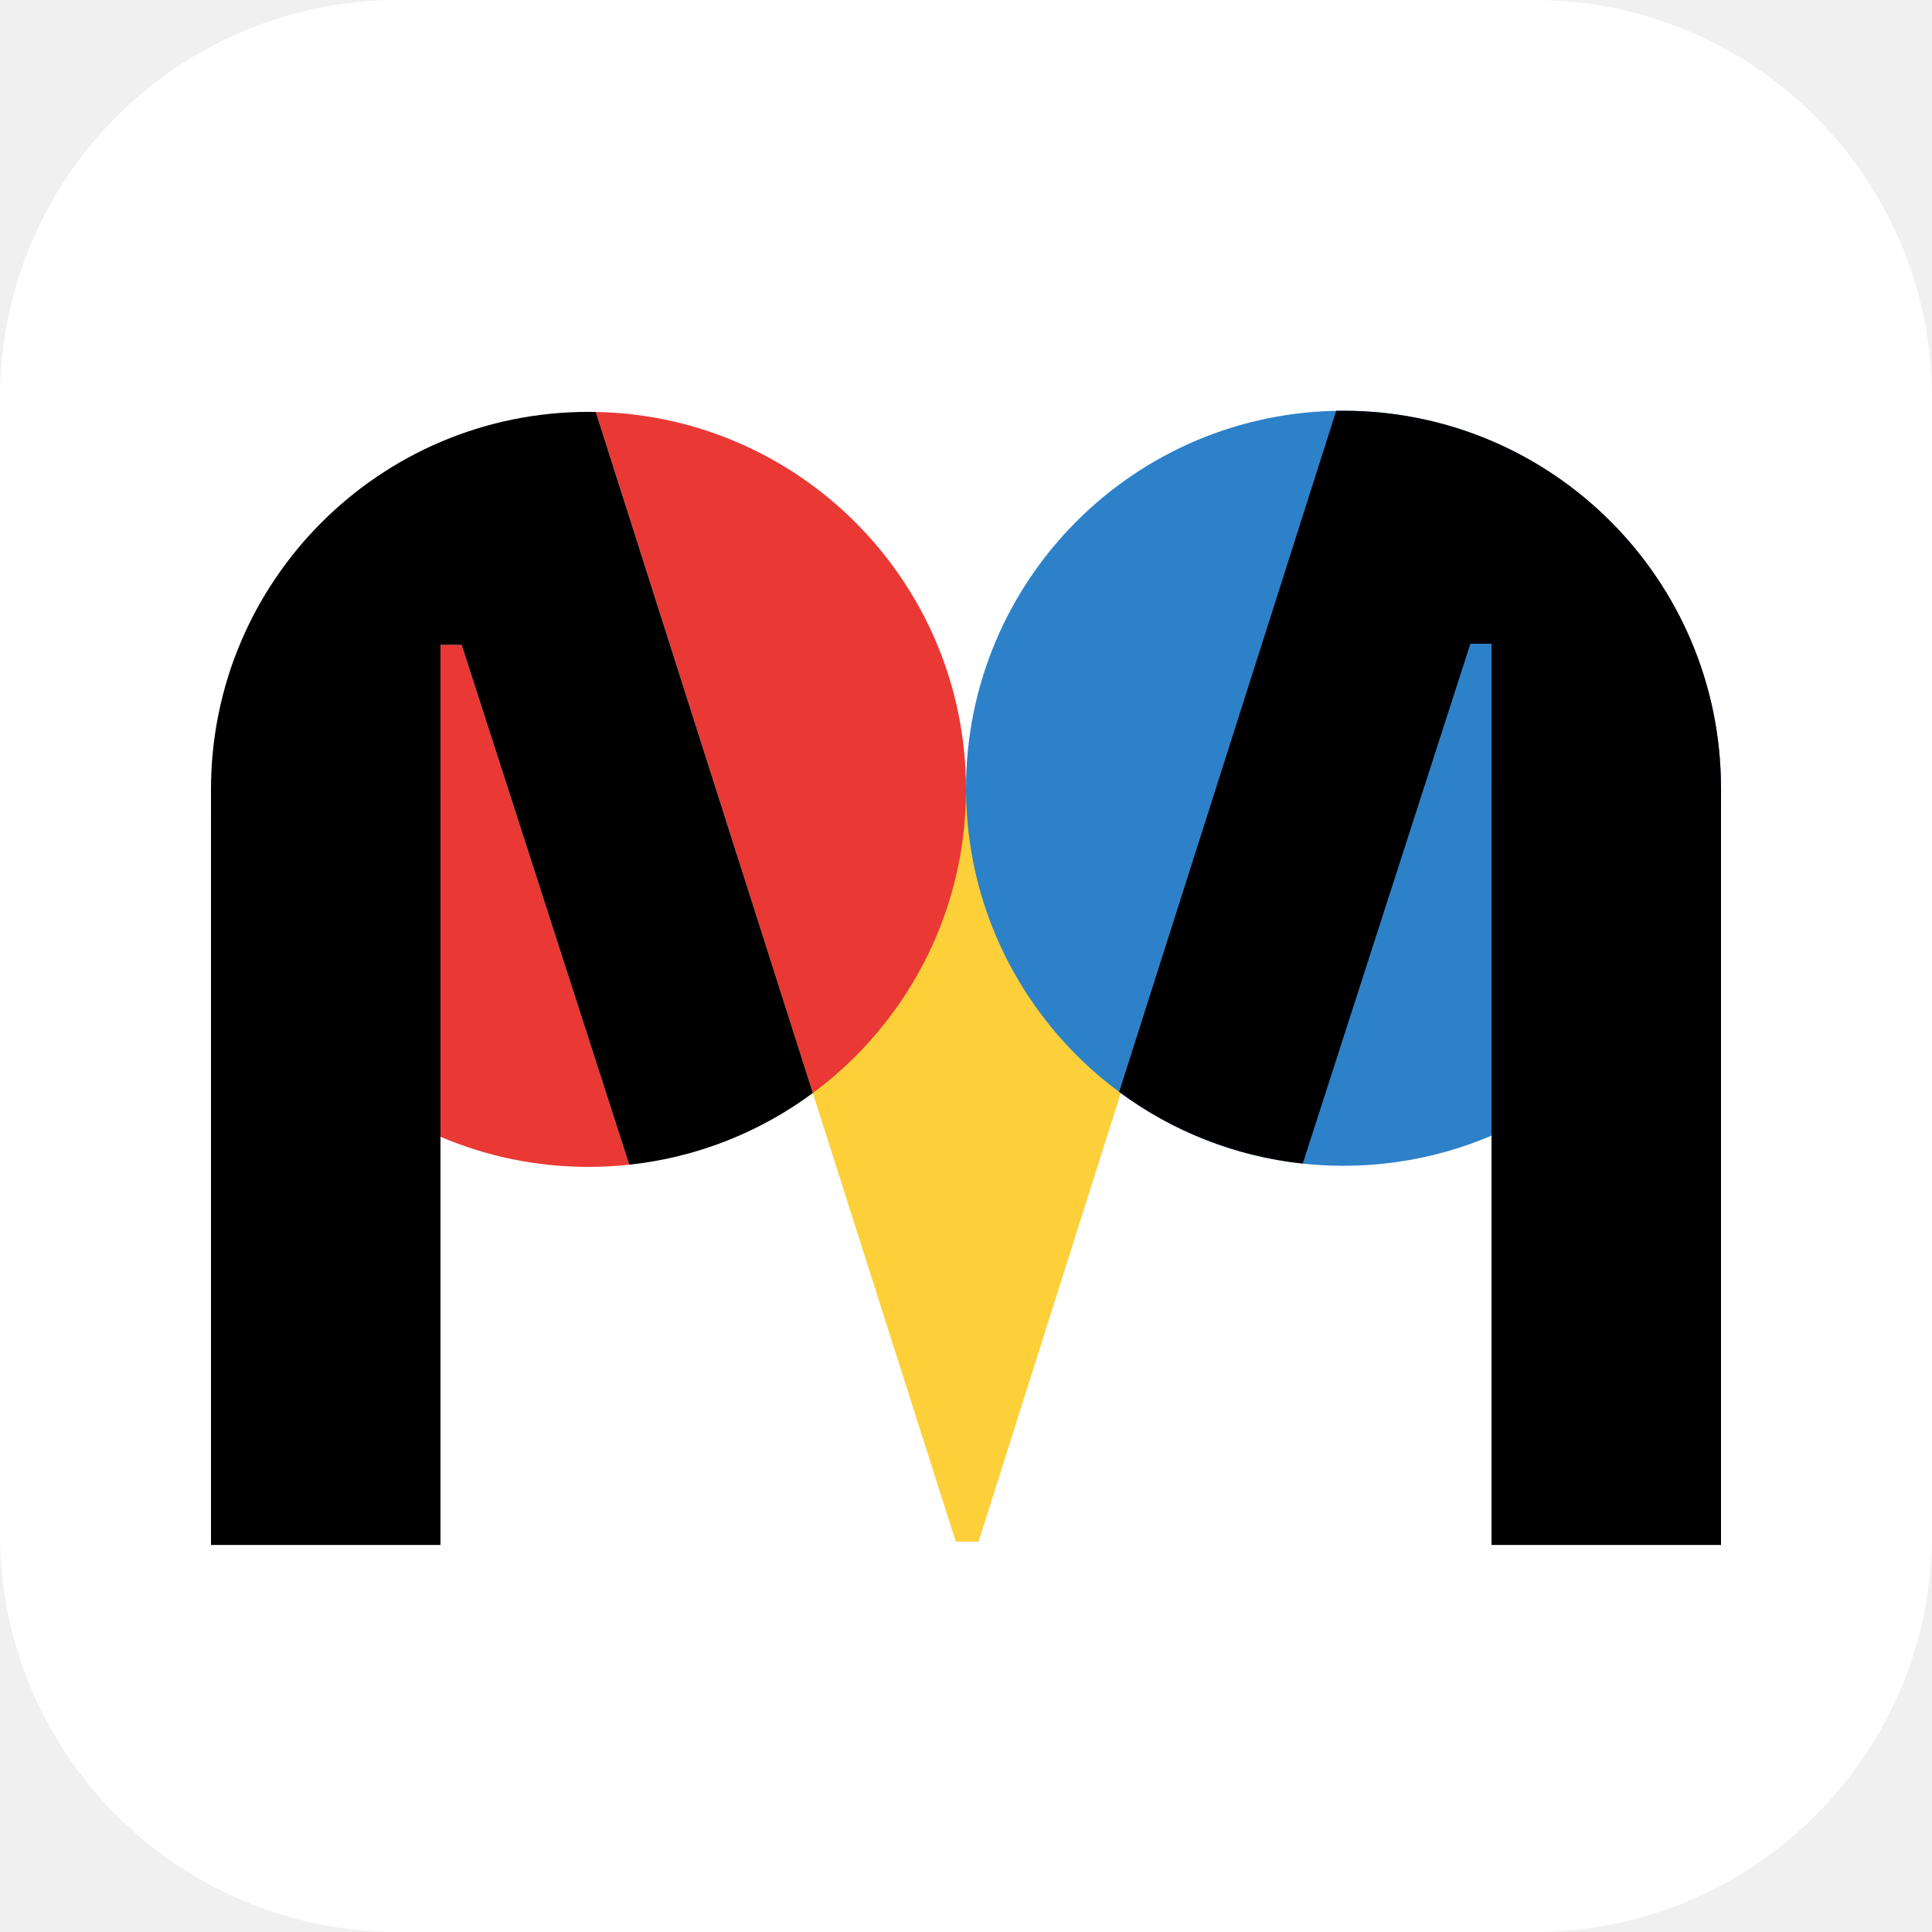
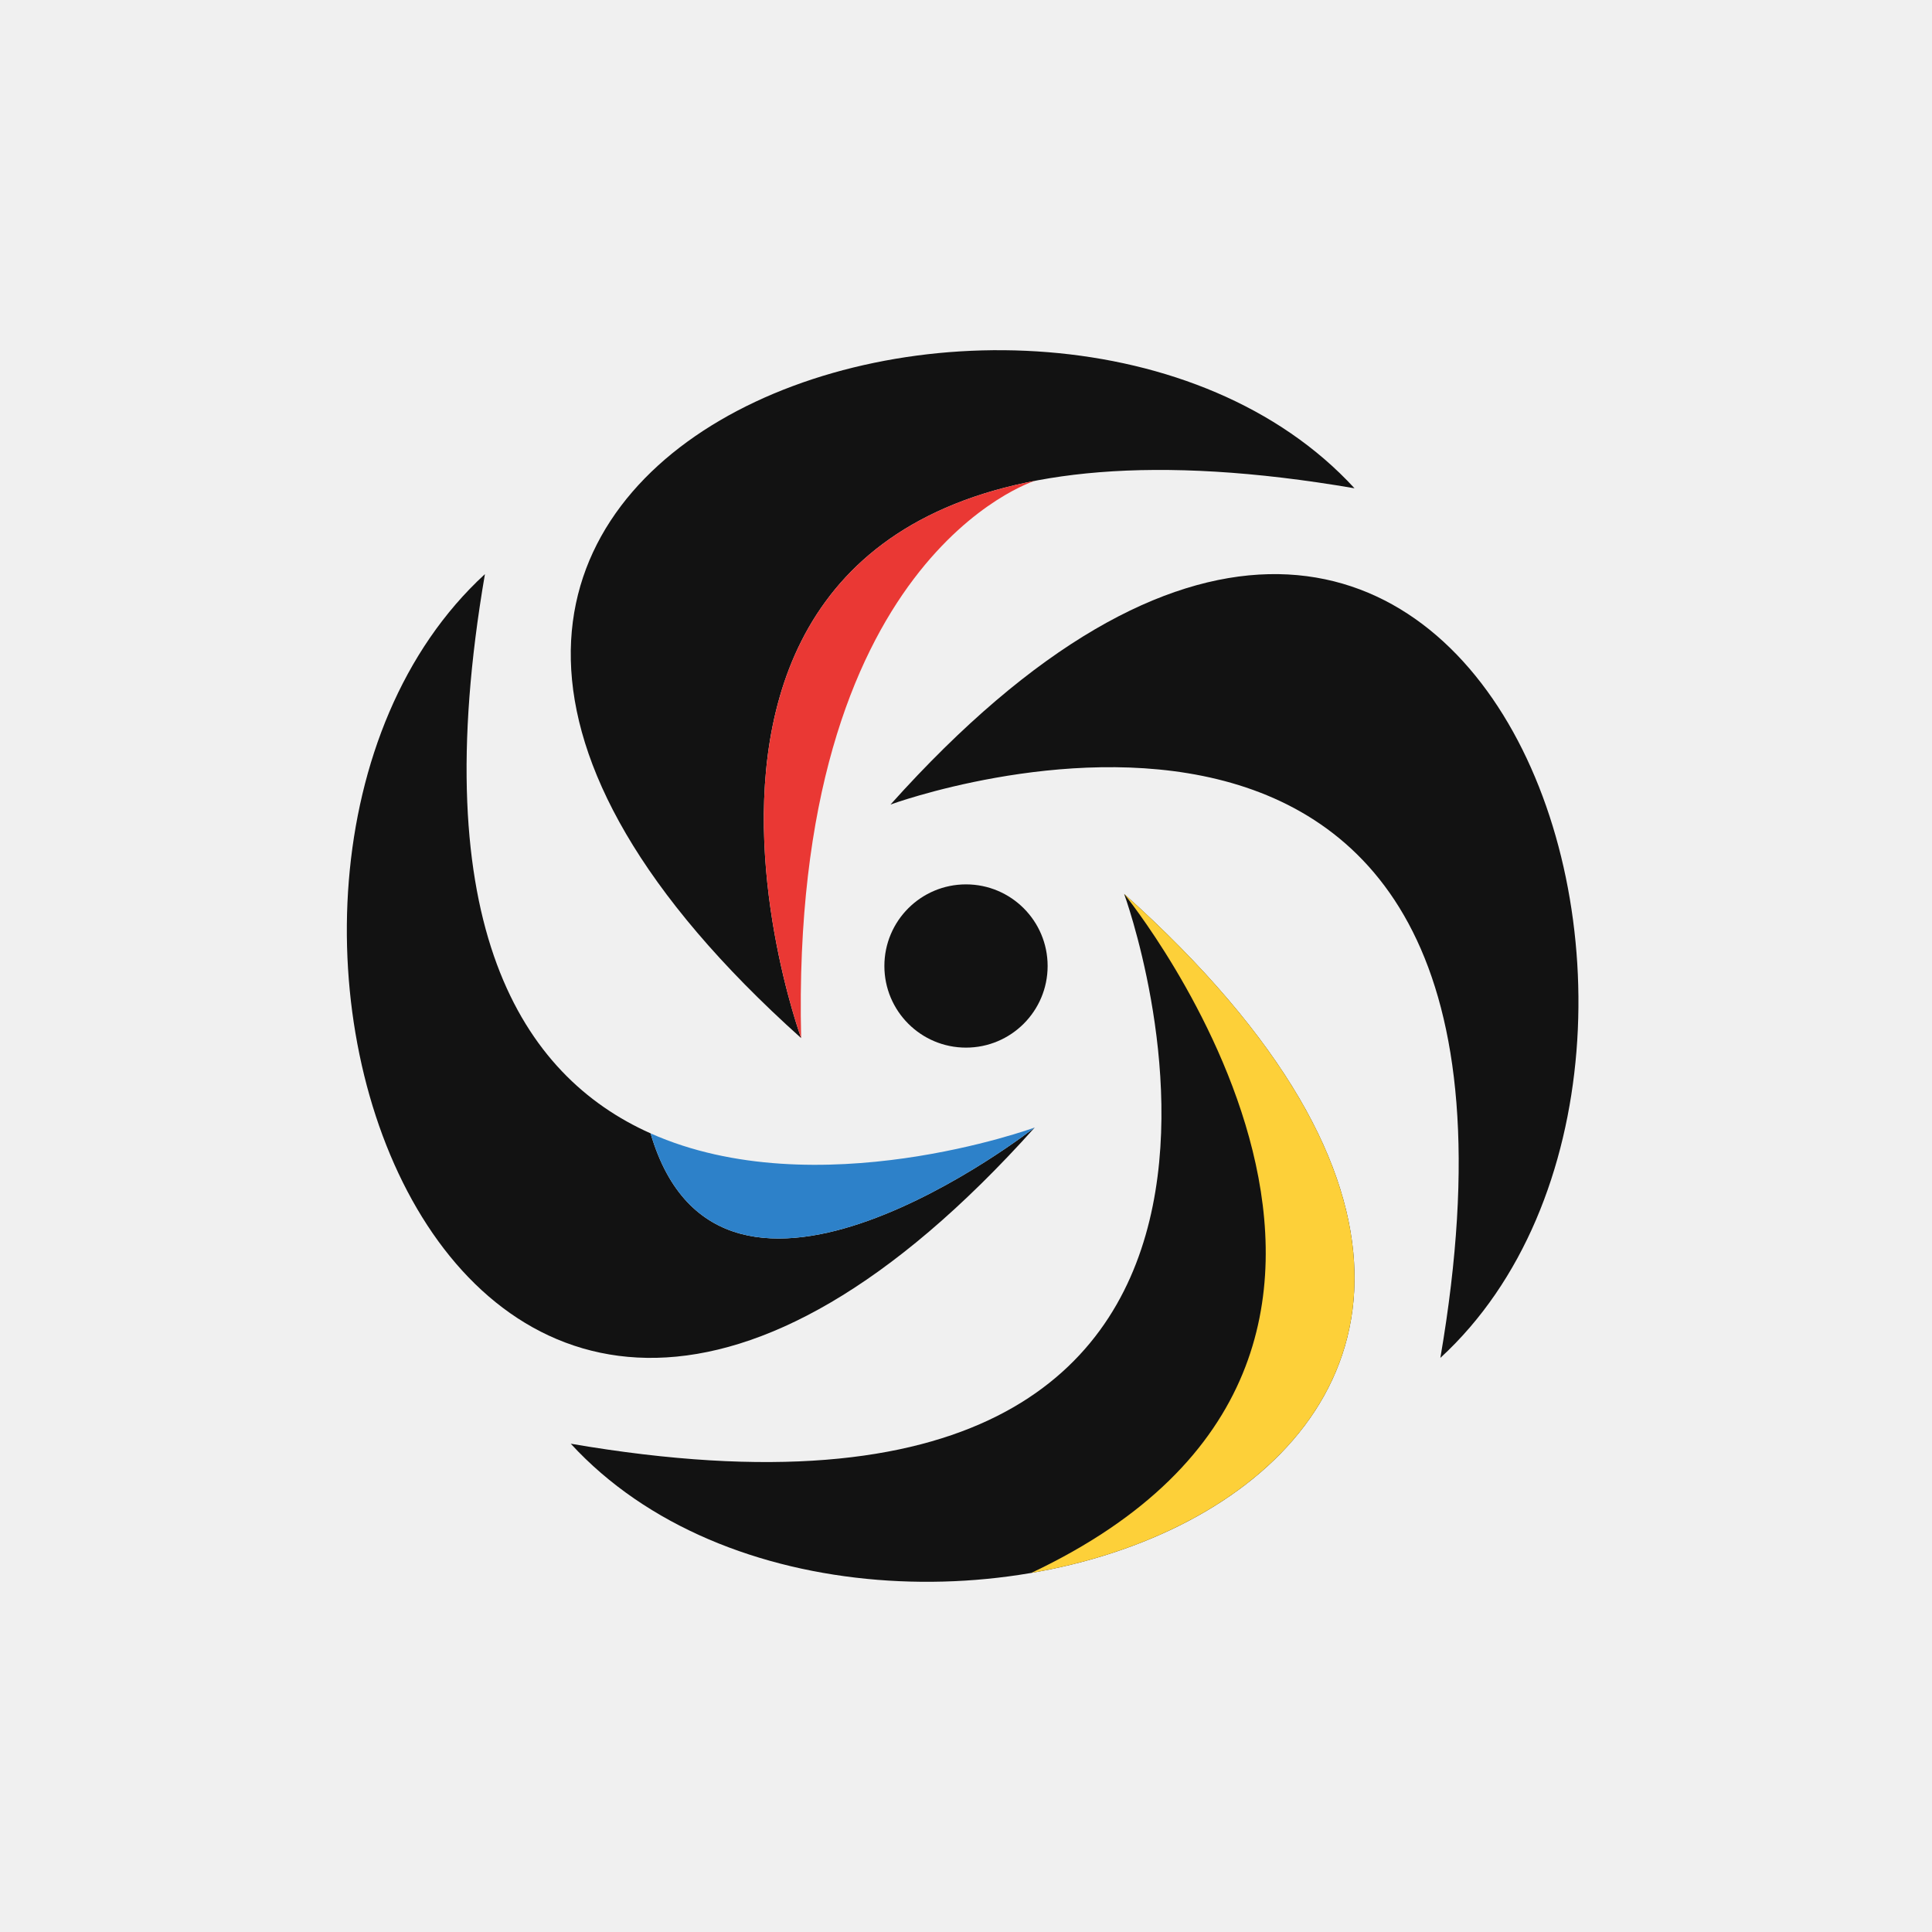
- <svg xmlns="http://www.w3.org/2000/svg" id="uuid-01780d16-7ea4-4c60-a05d-3bd6a60ba9f1" viewBox="0 0 1024 1024">
-   <defs>
-     <style>.uuid-81bf7aad-da33-41c8-838f-ac74c4aa5048,.uuid-2c42feeb-f9d4-492a-98c7-f9d3d6018bcd,.uuid-d6cf5174-5b26-4db8-aea9-a1ecec6e8d17,.uuid-36f3a425-c0bd-43ec-899c-6a93c43f67d5,.uuid-6d4ae183-9ce0-41d9-a5a2-288ce65fa2ee{stroke-width:0px;}.uuid-2c42feeb-f9d4-492a-98c7-f9d3d6018bcd{fill:#fff;}.uuid-d6cf5174-5b26-4db8-aea9-a1ecec6e8d17{fill:#2d81c9;}.uuid-36f3a425-c0bd-43ec-899c-6a93c43f67d5{fill:#fdd039;}.uuid-6d4ae183-9ce0-41d9-a5a2-288ce65fa2ee{fill:#ea3834;}</style>
-   </defs>
-   <g id="uuid-e2b0429f-ee8c-45a5-be0a-ddc31ffa6661">
-     <rect class="uuid-2c42feeb-f9d4-492a-98c7-f9d3d6018bcd" width="1024" height="1024" rx="210.94" ry="210.94" />
-     <path class="uuid-6d4ae183-9ce0-41d9-a5a2-288ce65fa2ee" d="m244.68,341.8l88.83,275.51c-7.09.79-14.31,1.17-21.6,1.17-27.85,0-54.36-5.68-78.45-15.97v-260.71h11.22Z" />
-     <path class="uuid-36f3a425-c0bd-43ec-899c-6a93c43f67d5" d="m633.49,454.92l-114.84,362.19h-12.07l-116.06-364.14c34.28-23.13,75.61-36.64,120.08-36.64s88.06,14.25,122.89,38.58Z" />
-     <path class="uuid-6d4ae183-9ce0-41d9-a5a2-288ce65fa2ee" d="m512,418.38c0,55.24-22.4,105.27-58.6,141.49-7.02,7.02-14.56,13.52-22.57,19.44l-115.03-360.97c53.71,1.01,102.26,23.21,137.6,58.55,36.2,36.22,58.6,86.25,58.6,141.49Z" />
-     <path class="uuid-d6cf5174-5b26-4db8-aea9-a1ecec6e8d17" d="m912.17,417.8c0,55.24-22.4,105.27-58.6,141.49-7.02,7.02-14.56,13.52-22.57,19.44-27.79,20.58-61.11,34.12-97.32,37.99-7.09.79-14.31,1.17-21.6,1.17-27.85,0-54.36-5.68-78.45-15.97-71.5-30.52-121.63-101.47-121.63-184.12,0-55.24,22.39-105.27,58.6-141.49,36.2-36.2,86.21-58.6,141.47-58.6,1.3,0,2.59.02,3.89.05,53.71,1.01,102.26,23.21,137.6,58.55,36.2,36.22,58.6,86.25,58.6,141.49Z" />
-     <path class="uuid-81bf7aad-da33-41c8-838f-ac74c4aa5048" d="m430.83,579.32c-27.79,20.58-61.11,34.12-97.32,37.99l-88.83-275.51h-11.22v260.71c-71.5-30.52-121.63-101.47-121.63-184.12,0-55.24,22.39-105.27,58.6-141.49,36.2-36.2,86.21-58.6,141.47-58.6,1.3,0,2.59.02,3.89.05l115.03,360.97Z" />
-     <path class="uuid-81bf7aad-da33-41c8-838f-ac74c4aa5048" d="m593.17,578.73c27.79,20.58,61.11,34.12,97.32,37.99l88.83-275.51h11.22v260.71c71.5-30.52,121.63-101.47,121.63-184.12,0-55.24-22.39-105.27-58.6-141.49-36.2-36.2-86.21-58.6-141.47-58.6-1.3,0-2.59.02-3.89.05l-115.03,360.97Z" />
-     <rect class="uuid-81bf7aad-da33-41c8-838f-ac74c4aa5048" x="111.83" y="417.21" width="121.63" height="401.65" />
-     <rect class="uuid-81bf7aad-da33-41c8-838f-ac74c4aa5048" x="790.54" y="417.21" width="121.63" height="401.65" />
+ <svg xmlns="http://www.w3.org/2000/svg" width="100%" height="100%" viewBox="0 0 128 128" version="1.1" xml:space="preserve" style="fill-rule:evenodd;clip-rule:evenodd;stroke-linejoin:round;stroke-miterlimit:2;">
+   <g transform="matrix(1,0,0,1,-333.5228,0)">
+     <g id="画板3" transform="matrix(1,0,0,1,333.5228,0)">
+       <rect x="0" y="0" width="128" height="128" style="fill:none;" />
+       <g transform="matrix(1,0,0,1,-333,14)">
+         <path d="M386.079,54.778C386.079,54.778 369.385,9.194 422.741,18.35C402.516,-3.667 343.07,16.235 386.079,54.778Z" style="fill:rgb(18,18,18);" />
+       </g>
+       <g transform="matrix(1,0,0,1,-333.5228,0)">
+         <path d="M402.079,31.858C402.079,31.858 385.843,36.895 386.601,68.778C386.601,68.778 374.993,37.078 402.079,31.858Z" style="fill:rgb(234,56,52);" />
+       </g>
+       <g transform="matrix(0,-1,1,0,13.77784,460.7778)">
+         <path d="M385.689,29.325C369.79,33.977 386.079,54.778 386.079,54.778C343.07,16.235 402.516,-3.667 422.741,18.35C399.434,14.35 389.493,20.796 385.689,29.325Z" style="fill:rgb(18,18,18);" />
+       </g>
+       <g transform="matrix(1,0,0,1,-333.5228,0)">
+         <path d="M402.079,74.699C402.079,74.699 381.278,90.988 376.626,75.089C387.621,79.994 402.079,74.699 402.079,74.699Z" style="fill:rgb(45,129,201);" />
+       </g>
+       <g transform="matrix(-1,-0,0,-1,460.5557,114)">
+         <path d="M386.079,54.778C386.079,54.778 369.385,9.194 422.741,18.35C402.516,-3.667 343.07,16.235 386.079,54.778Z" style="fill:rgb(18,18,18);" />
+       </g>
+       <g transform="matrix(1,0,0,1,-333.5228,0)">
+         <path d="M401.841,104.213C432.755,89.616 408,59.222 408,59.222C435.515,83.88 421.096,100.909 401.841,104.213Z" style="fill:rgb(253,208,57);" />
+       </g>
+       <g transform="matrix(-0,1,-1,-0,113.7778,-332.7778)">
+         <path d="M386.079,54.778C386.079,54.778 369.385,9.194 422.741,18.35C402.516,-3.667 343.07,16.235 386.079,54.778Z" style="fill:rgb(18,18,18);" />
+       </g>
+       <g transform="matrix(0.103996,0,0,0.103996,21.28199,57.34427)">
+         <circle cx="410.767" cy="64" r="52" style="fill:rgb(18,18,18);" />
+       </g>
+     </g>
  </g>
</svg>
